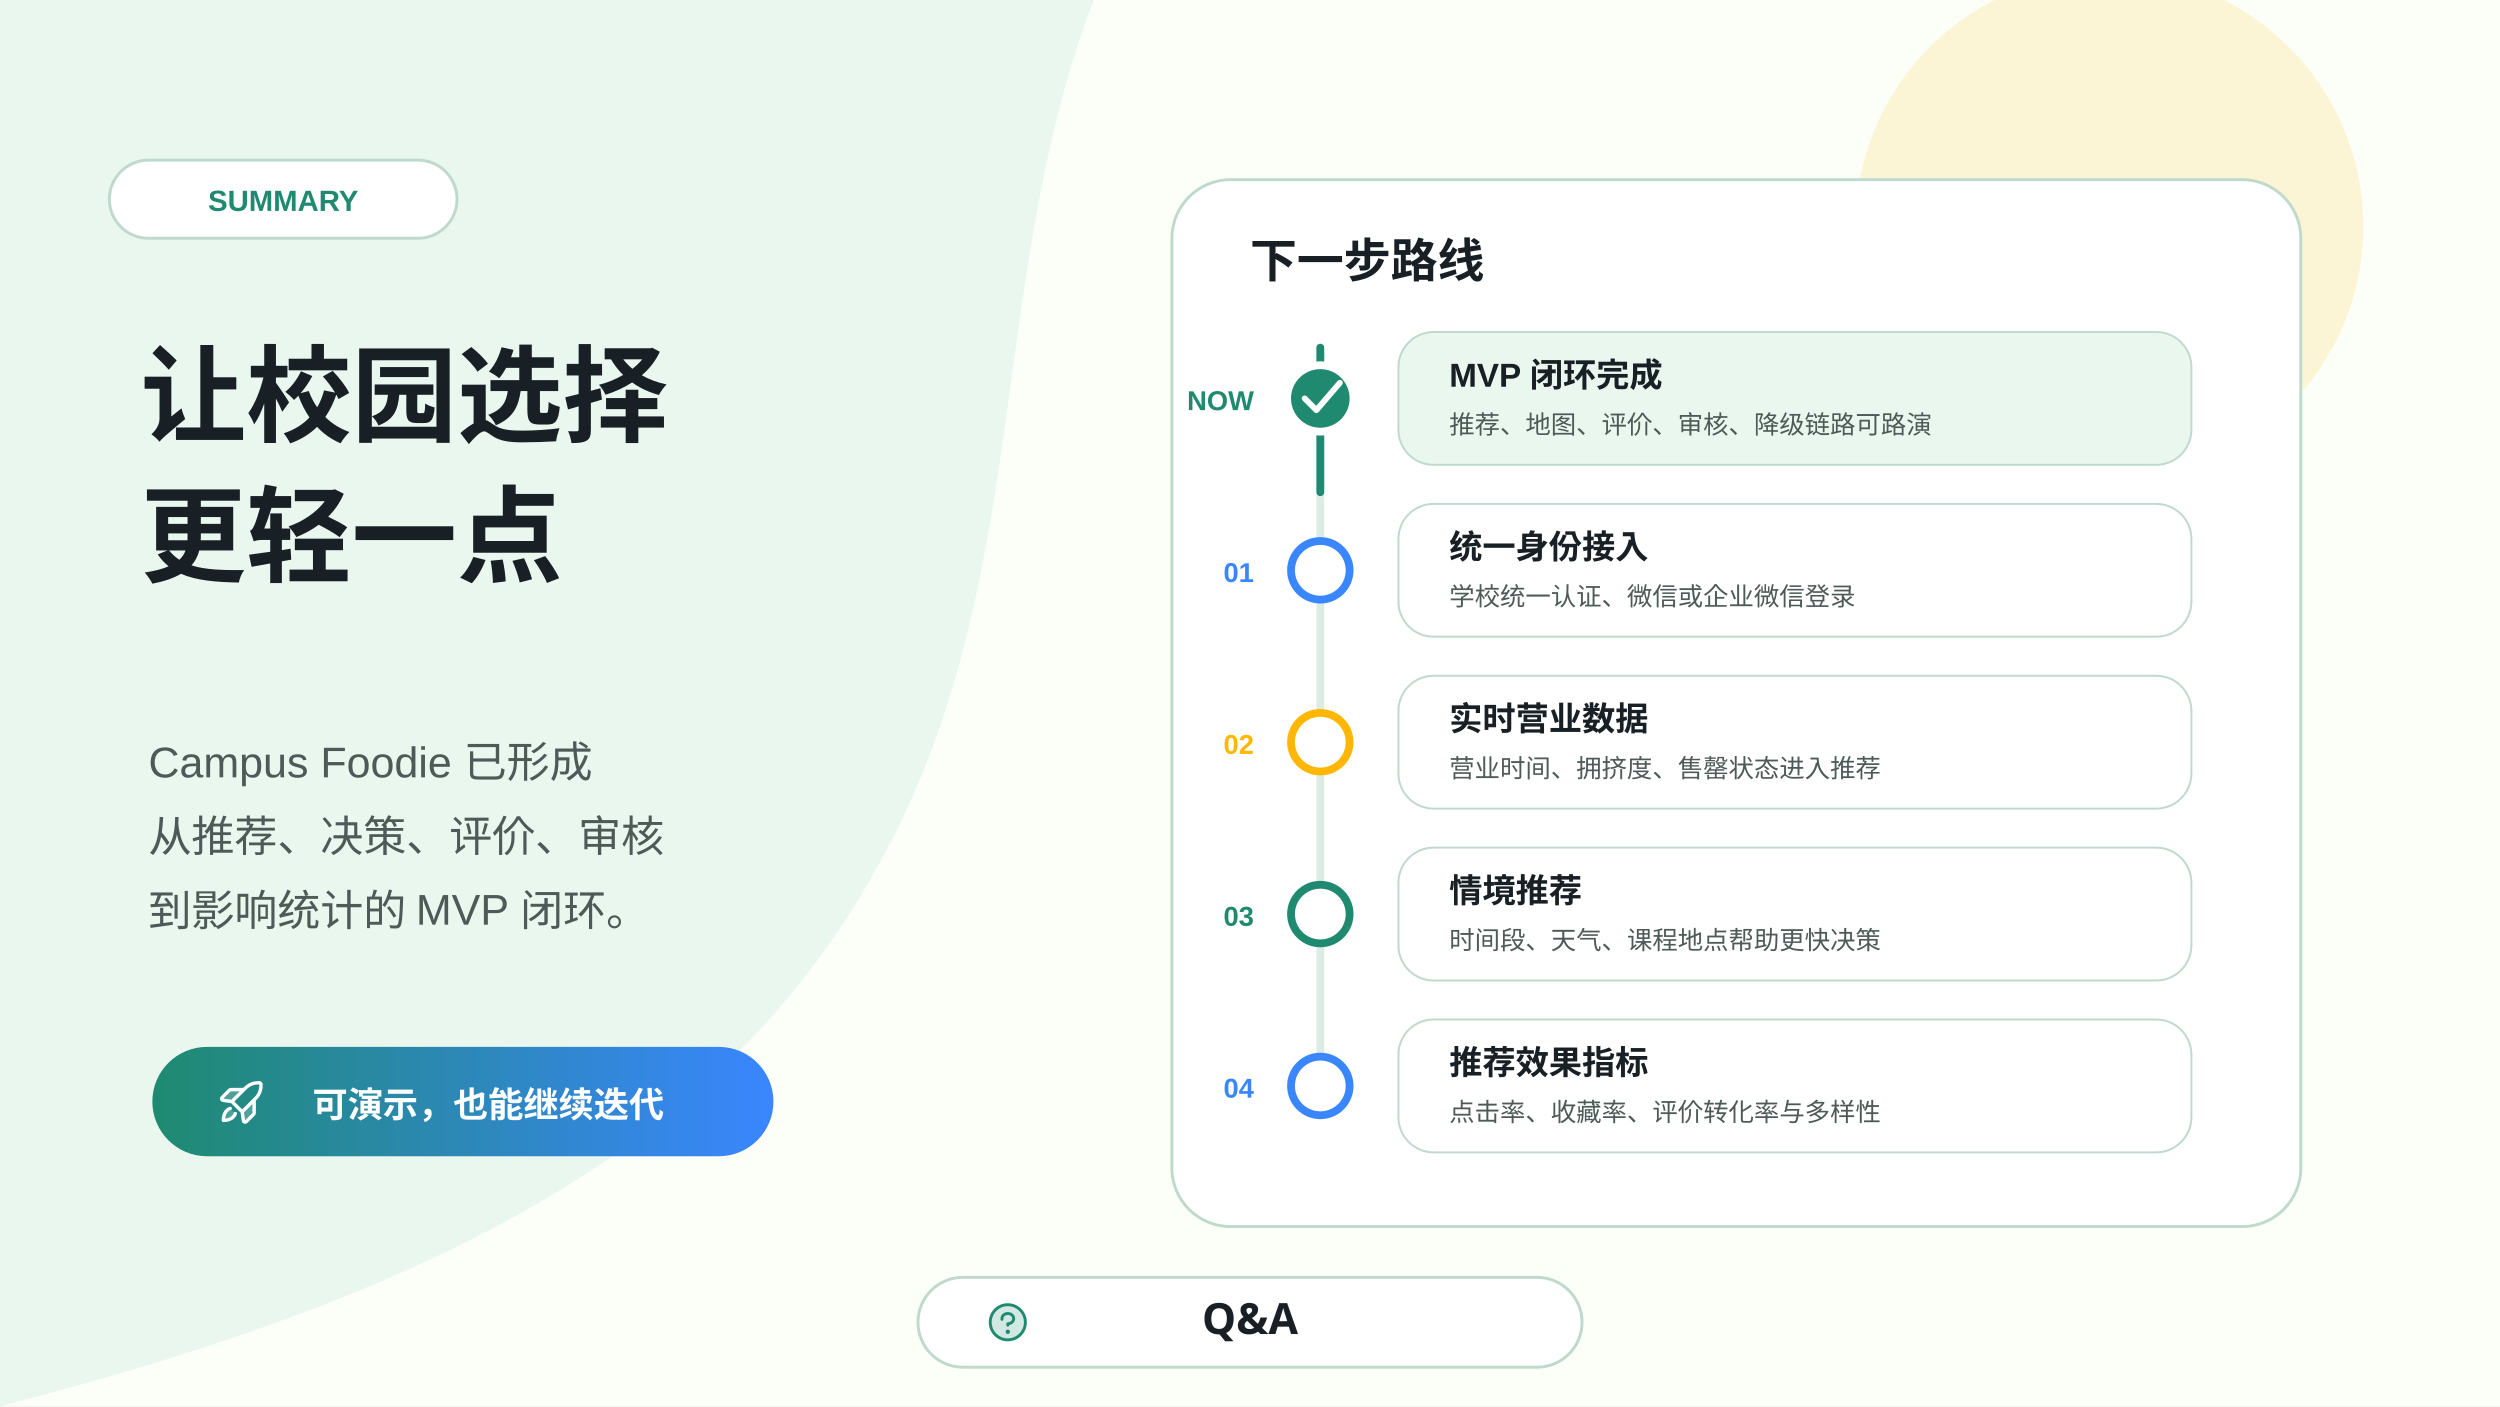
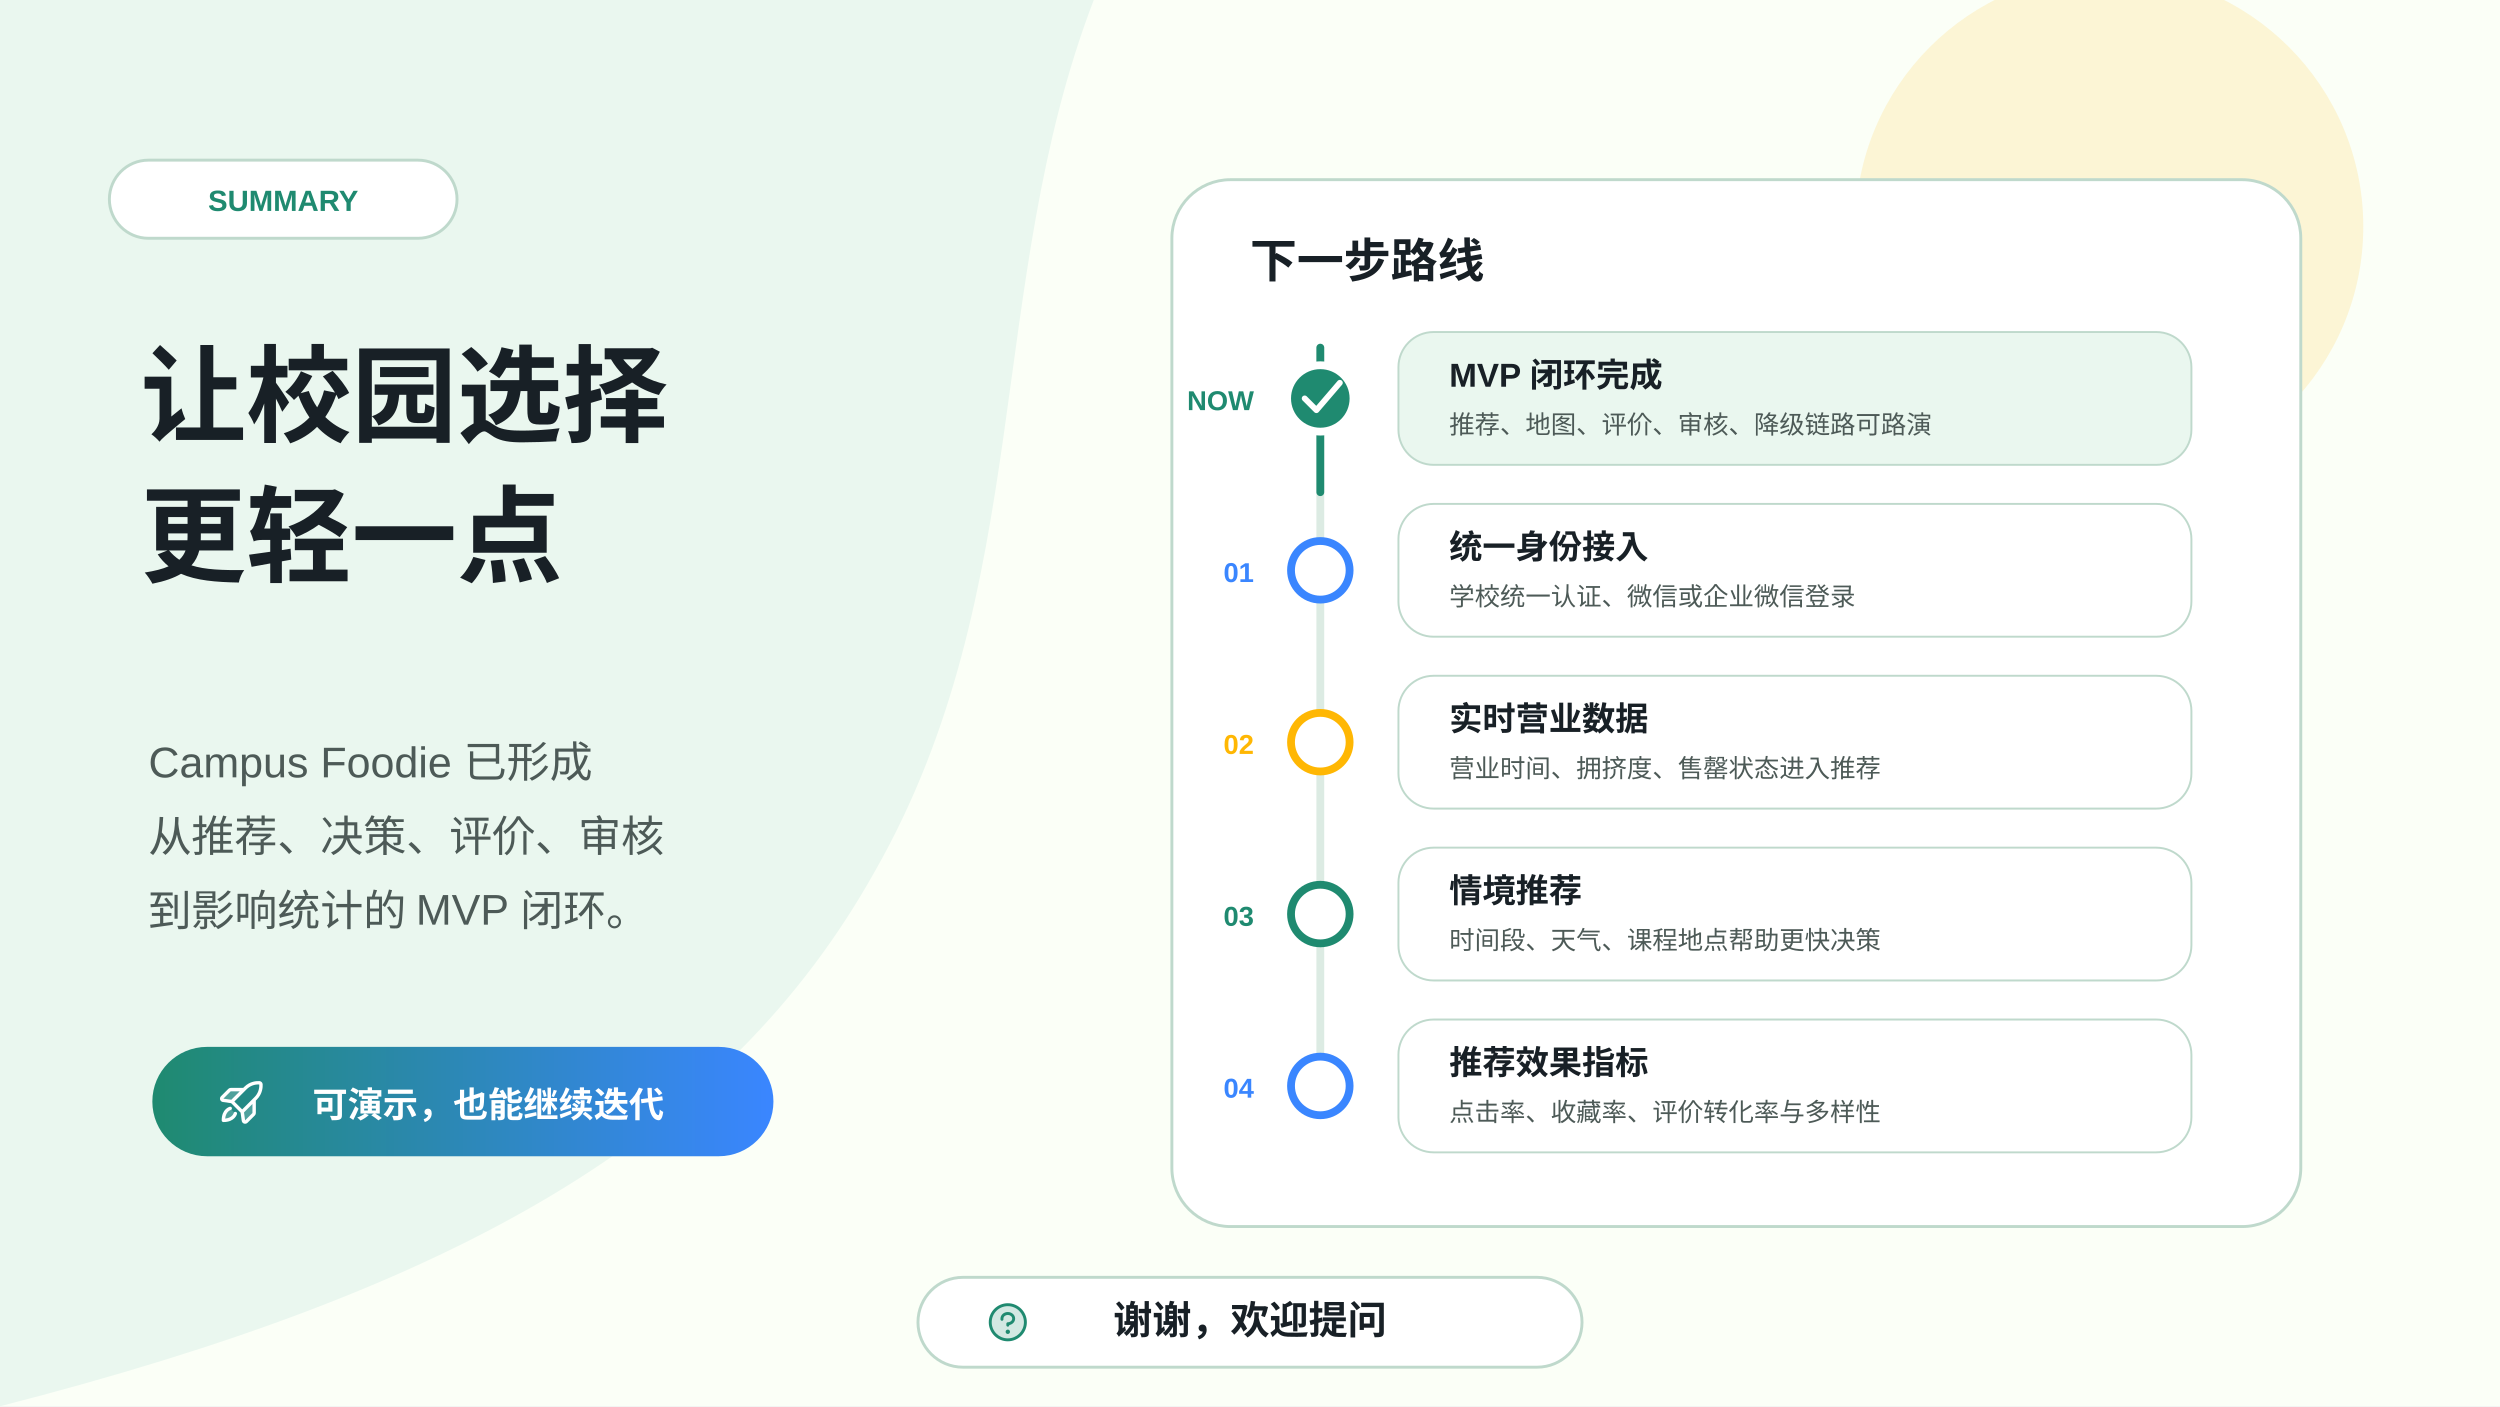
<svg xmlns="http://www.w3.org/2000/svg" viewBox="0 0 1280 720" width="1280" height="720">
  <defs>
    <linearGradient id="heroGreen" x1="0%" y1="0%" x2="100%" y2="0%">
      <stop offset="0%" stop-color="#1F8A70" />
      <stop offset="100%" stop-color="#3A86FF" />
    </linearGradient>
  </defs>
  <g id="background">
    <rect x="0" y="0" width="1280" height="720" fill="#FBFFF7" />
    <path d="M 0 0 H 560 C 504 146, 530 302, 448 446 C 372 582, 234 660, 0 720 Z" fill="#EAF7EF" />
    <circle cx="1080" cy="116" r="130" fill="#FFB703" fill-opacity="0.14" />
  </g>
  <g id="left-closing-thesis">
    <path fill="#FFFFFF" stroke="#BFD9CC" stroke-width="1.5" d="M76,82 H214 A20,20 0 0 1 234,102 V102 A20,20 0 0 1 214,122 H76 A20,20 0 0 1 56,102 V102 A20,20 0 0 1 76,82 Z" />
    <text x="145" y="108" text-anchor="middle" font-family="'Microsoft YaHei', 'PingFang SC', Arial, sans-serif" font-size="15" font-weight="800" fill="#1F8A70">SUMMARY</text>
-     <text font-family="'Trebuchet MS', 'Microsoft YaHei', 'PingFang SC', sans-serif" font-size="54" font-weight="800" fill="#182026" x="72" y="222">让校园选择</text>
-     <text font-family="'Trebuchet MS', 'Microsoft YaHei', 'PingFang SC', sans-serif" font-size="54" font-weight="800" fill="#182026" x="72" y="294">更轻一点</text>
+     <text font-weight="800" font-family="'Trebuchet MS', 'Microsoft YaHei', 'PingFang SC', sans-serif" font-size="54" fill="#182026" x="72" y="222">让校园选择</text>
+     <text font-weight="800" font-family="'Trebuchet MS', 'Microsoft YaHei', 'PingFang SC', sans-serif" font-size="54" fill="#182026" x="72" y="294">更轻一点</text>
    <text font-family="'Microsoft YaHei', 'PingFang SC', Arial, sans-serif" font-size="22" fill="#4D5A57" x="76" y="398">Campus Foodie 已形成</text>
    <text font-family="'Microsoft YaHei', 'PingFang SC', Arial, sans-serif" font-size="22" fill="#4D5A57" x="76" y="436">从推荐、决策、评价、审核</text>
    <text font-family="'Microsoft YaHei', 'PingFang SC', Arial, sans-serif" font-size="22" fill="#4D5A57" x="76" y="474">到影响统计的 MVP 闭环。</text>
    <path fill="url(#heroGreen)" d="M106,536 H368 A28,28 0 0 1 396,564 V564 A28,28 0 0 1 368,592 H106 A28,28 0 0 1 78,564 V564 A28,28 0 0 1 106,536 Z" />
    <g transform="translate(110, 550) scale(0.109375)" fill="#FFFFFF">
      <path d="M72,160l24,24s-8,32-56,32C40,168,72,160,72,160Zm64-88H74.35a8,8,0,0,0-5.65,2.34L34.35,108.69a8,8,0,0,0,4.53,13.57L80,128Zm-8,104,5.74,41.12a8,8,0,0,0,13.57,4.53l34.35-34.35a8,8,0,0,0,2.34-5.65V120Z" opacity="0.2" />
      <path d="M103.77,185.94C103.38,187.49,93.63,224,40,224a8,8,0,0,1-8-8c0-53.63,36.51-63.38,38.06-63.77a8,8,0,0,1,3.88,15.53c-.9.25-22.42,6.54-25.56,39.86C81.7,204.48,88,183,88.26,182a8,8,0,0,1,15.51,4Zm93-67.4L192,123.31v58.33A15.91,15.91,0,0,1,187.32,193L153,227.3A15.91,15.91,0,0,1,141.7,232a16.11,16.11,0,0,1-5.1-.83,15.94,15.94,0,0,1-10.78-12.92l-5.37-38.49L76.24,135.55l-38.47-5.37A16,16,0,0,1,28.7,103L63,68.68A15.91,15.91,0,0,1,74.36,64h58.33l4.77-4.77c26.68-26.67,58.83-27.82,71.41-27.07a16,16,0,0,1,15,15C224.6,59.71,223.45,91.86,196.78,118.54ZM40,114.34l37.15,5.18L116.69,80H74.36ZM91.32,128,128,164.68l57.45-57.45a76.46,76.46,0,0,0,22.42-59.16,76.64,76.64,0,0,0-59.11,22.47ZM176,139.31l-39.53,39.53L141.67,216,176,181.64Z" />
    </g>
    <text x="160" y="572" font-family="'Microsoft YaHei', 'PingFang SC', Arial, sans-serif" font-size="18" font-weight="800" fill="#FFFFFF">可演示，也能继续迭代</text>
  </g>
  <g id="roadmap-panel">
    <path fill="#FFFFFF" stroke="#BFD9CC" stroke-width="1.5" d="M630,92 H1148 A30,30 0 0 1 1178,122 V598 A30,30 0 0 1 1148,628 H630 A30,30 0 0 1 600,598 V122 A30,30 0 0 1 630,92 Z" />
    <text x="640" y="142" font-family="'Microsoft YaHei', 'PingFang SC', Arial, sans-serif" font-size="24" font-weight="800" fill="#182026">下一步路线</text>
    <line x1="676" y1="178" x2="676" y2="552" stroke="#DCEBE3" stroke-width="4" stroke-linecap="round" />
    <line x1="676" y1="178" x2="676" y2="252" stroke="#1F8A70" stroke-width="4" stroke-linecap="round" />
  </g>
  <g id="roadmap-now">
    <circle cx="676" cy="204" r="17" fill="#1F8A70" stroke="#FFFFFF" stroke-width="4" />
    <path d="M 668,204 L 674,210 L 686,196" fill="none" stroke="#FFFFFF" stroke-width="3" stroke-linecap="round" stroke-linejoin="round" />
    <text x="642" y="210" text-anchor="end" font-family="'Microsoft YaHei', 'PingFang SC', Arial, sans-serif" font-size="14" font-weight="800" fill="#1F8A70">NOW</text>
    <path fill="#EAF7EF" stroke="#BFD9CC" stroke-width="1" d="M734,170 H1104 A18,18 0 0 1 1122,188 V220 A18,18 0 0 1 1104,238 H734 A18,18 0 0 1 716,220 V188 A18,18 0 0 1 734,170 Z" />
    <text x="742" y="198" font-family="'Microsoft YaHei', 'PingFang SC', Arial, sans-serif" font-size="17" font-weight="800" fill="#182026">MVP 闭环完成</text>
    <text x="742" y="222" font-family="'Microsoft YaHei', 'PingFang SC', Arial, sans-serif" font-size="13" fill="#4D5A57">推荐、地图、评价、审核、降级链路可路演</text>
  </g>
  <g id="roadmap-identity">
    <circle cx="676" cy="292" r="15" fill="#FFFFFF" stroke="#3A86FF" stroke-width="4" />
    <text x="642" y="298" text-anchor="end" font-family="'Microsoft YaHei', 'PingFang SC', Arial, sans-serif" font-size="14" font-weight="800" fill="#3A86FF">01</text>
    <path fill="#FFFFFF" stroke="#BFD9CC" stroke-width="1" d="M734,258 H1104 A18,18 0 0 1 1122,276 V308 A18,18 0 0 1 1104,326 H734 A18,18 0 0 1 716,308 V276 A18,18 0 0 1 734,258 Z" />
    <text x="742" y="286" font-family="'Microsoft YaHei', 'PingFang SC', Arial, sans-serif" font-size="17" font-weight="800" fill="#182026">统一身份接入</text>
    <text x="742" y="310" font-family="'Microsoft YaHei', 'PingFang SC', Arial, sans-serif" font-size="13" fill="#4D5A57">学校统一认证、微信或企业微信登录</text>
  </g>
  <g id="roadmap-realtime">
    <circle cx="676" cy="380" r="15" fill="#FFFFFF" stroke="#FFB703" stroke-width="4" />
    <text x="642" y="386" text-anchor="end" font-family="'Microsoft YaHei', 'PingFang SC', Arial, sans-serif" font-size="14" font-weight="800" fill="#FFB703">02</text>
    <path fill="#FFFFFF" stroke="#BFD9CC" stroke-width="1" d="M734,346 H1104 A18,18 0 0 1 1122,364 V396 A18,18 0 0 1 1104,414 H734 A18,18 0 0 1 716,396 V364 A18,18 0 0 1 734,346 Z" />
    <text x="742" y="374" font-family="'Microsoft YaHei', 'PingFang SC', Arial, sans-serif" font-size="17" font-weight="800" fill="#182026">实时营业数据</text>
    <text x="742" y="398" font-family="'Microsoft YaHei', 'PingFang SC', Arial, sans-serif" font-size="13" fill="#4D5A57">营业时间、拥挤度、售罄状态进入推荐</text>
  </g>
  <g id="roadmap-context">
    <circle cx="676" cy="468" r="15" fill="#FFFFFF" stroke="#1F8A70" stroke-width="4" />
    <text x="642" y="474" text-anchor="end" font-family="'Microsoft YaHei', 'PingFang SC', Arial, sans-serif" font-size="14" font-weight="800" fill="#1F8A70">03</text>
    <path fill="#FFFFFF" stroke="#BFD9CC" stroke-width="1" d="M734,434 H1104 A18,18 0 0 1 1122,452 V484 A18,18 0 0 1 1104,502 H734 A18,18 0 0 1 716,484 V452 A18,18 0 0 1 734,434 Z" />
    <text x="742" y="462" font-family="'Microsoft YaHei', 'PingFang SC', Arial, sans-serif" font-size="17" font-weight="800" fill="#182026">情境推荐</text>
    <text x="742" y="486" font-family="'Microsoft YaHei', 'PingFang SC', Arial, sans-serif" font-size="13" fill="#4D5A57">时间段、天气、课程地点帮助更快决策</text>
  </g>
  <g id="roadmap-metrics">
    <circle cx="676" cy="556" r="15" fill="#FFFFFF" stroke="#3A86FF" stroke-width="4" />
    <text x="642" y="562" text-anchor="end" font-family="'Microsoft YaHei', 'PingFang SC', Arial, sans-serif" font-size="14" font-weight="800" fill="#3A86FF">04</text>
    <path fill="#FFFFFF" stroke="#BFD9CC" stroke-width="1" d="M734,522 H1104 A18,18 0 0 1 1122,540 V572 A18,18 0 0 1 1104,590 H734 A18,18 0 0 1 716,572 V540 A18,18 0 0 1 734,522 Z" />
    <text x="742" y="550" font-family="'Microsoft YaHei', 'PingFang SC', Arial, sans-serif" font-size="17" font-weight="800" fill="#182026">推荐效果指标</text>
    <text x="742" y="574" font-family="'Microsoft YaHei', 'PingFang SC', Arial, sans-serif" font-size="13" fill="#4D5A57">点击率、收藏率、评价转化率与多样性</text>
  </g>
  <g id="qa-cue">
    <path fill="#FFFFFF" stroke="#BFD9CC" stroke-width="1.5" d="M493,654 H787 A23,23 0 0 1 810,677 V677 A23,23 0 0 1 787,700 H493 A23,23 0 0 1 470,677 V677 A23,23 0 0 1 493,654 Z" />
    <g transform="translate(504, 665) scale(0.09375)" fill="#1F8A70">
      <path d="M224,128a96,96,0,1,1-96-96A96,96,0,0,1,224,128Z" opacity="0.2" />
      <path d="M140,180a12,12,0,1,1-12-12A12,12,0,0,1,140,180ZM128,72c-22.06,0-40,16.15-40,36v4a8,8,0,0,0,16,0v-4c0-11,10.77-20,24-20s24,9,24,20-10.77,20-24,20a8,8,0,0,0-8,8v8a8,8,0,0,0,16,0v-.72c18.24-3.35,32-17.9,32-35.28C168,88.15,150.06,72,128,72Zm104,56A104,104,0,1,1,128,24,104.11,104.11,0,0,1,232,128Zm-16,0a88,88,0,1,0-88,88A88.1,88.1,0,0,0,216,128Z" />
    </g>
-     <text x="640" y="683" text-anchor="middle" font-family="'Trebuchet MS', 'Microsoft YaHei', 'PingFang SC', sans-serif" font-size="22" font-weight="800" fill="#182026">Q&amp;A</text>
+     <text x="640" y="683" text-anchor="middle" font-family="'Microsoft YaHei', 'PingFang SC', Arial, sans-serif" font-size="20" font-weight="800" fill="#182026">谢谢，欢迎提问</text>
  </g>
</svg>
